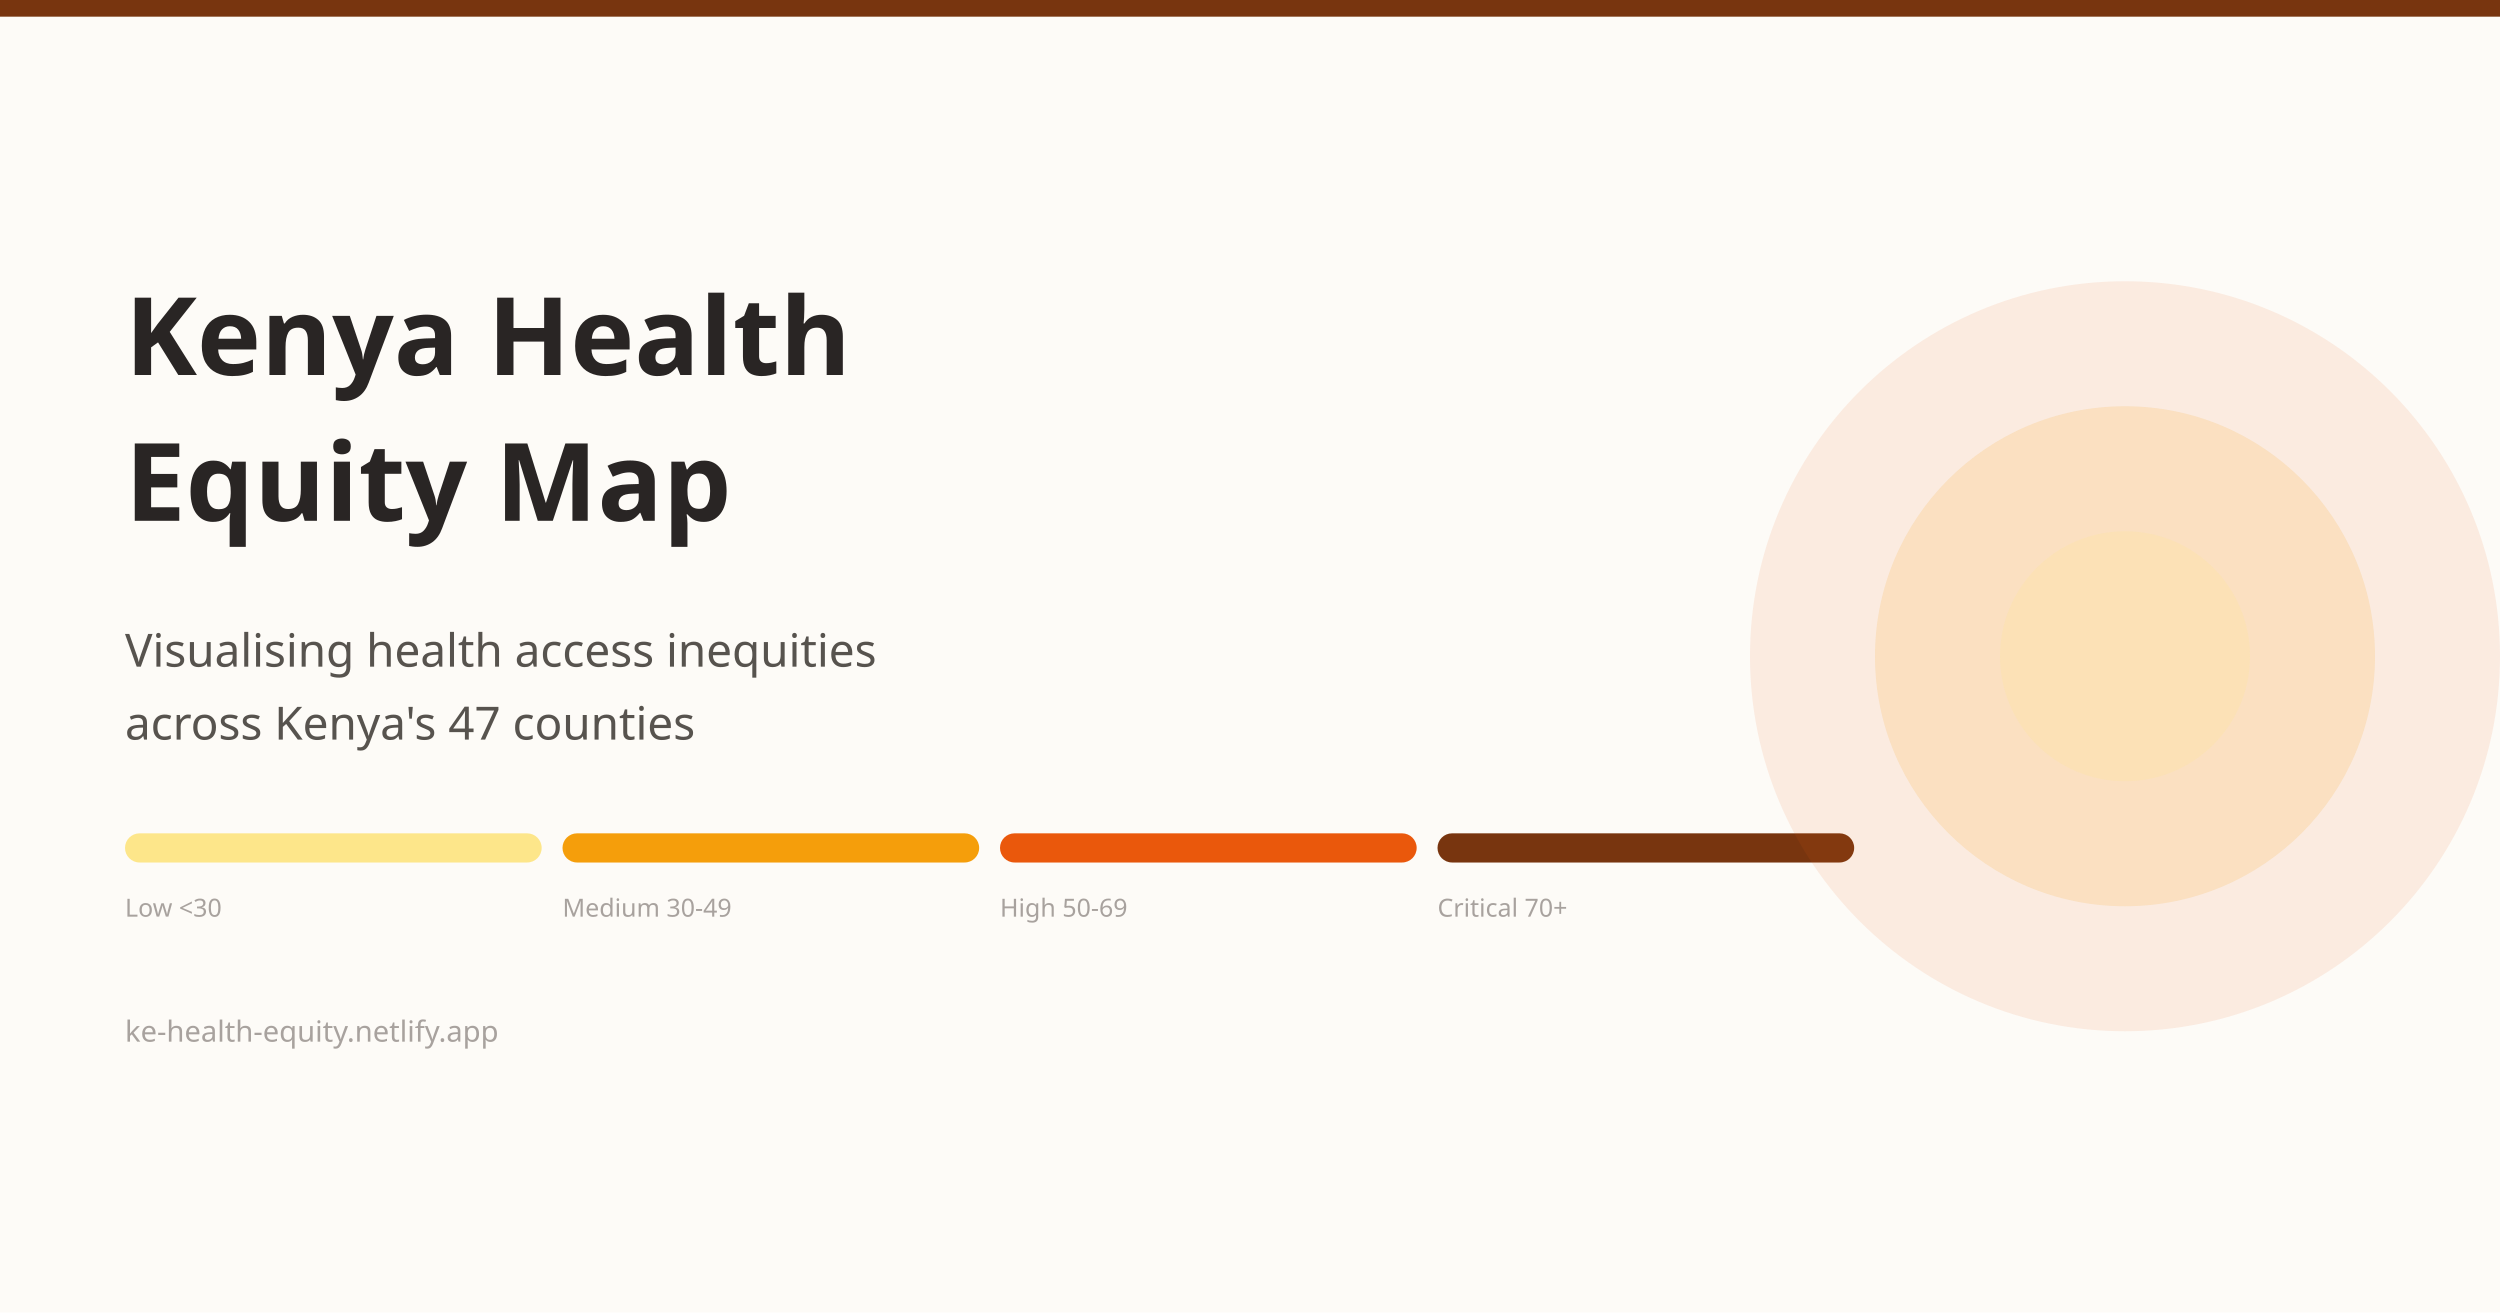
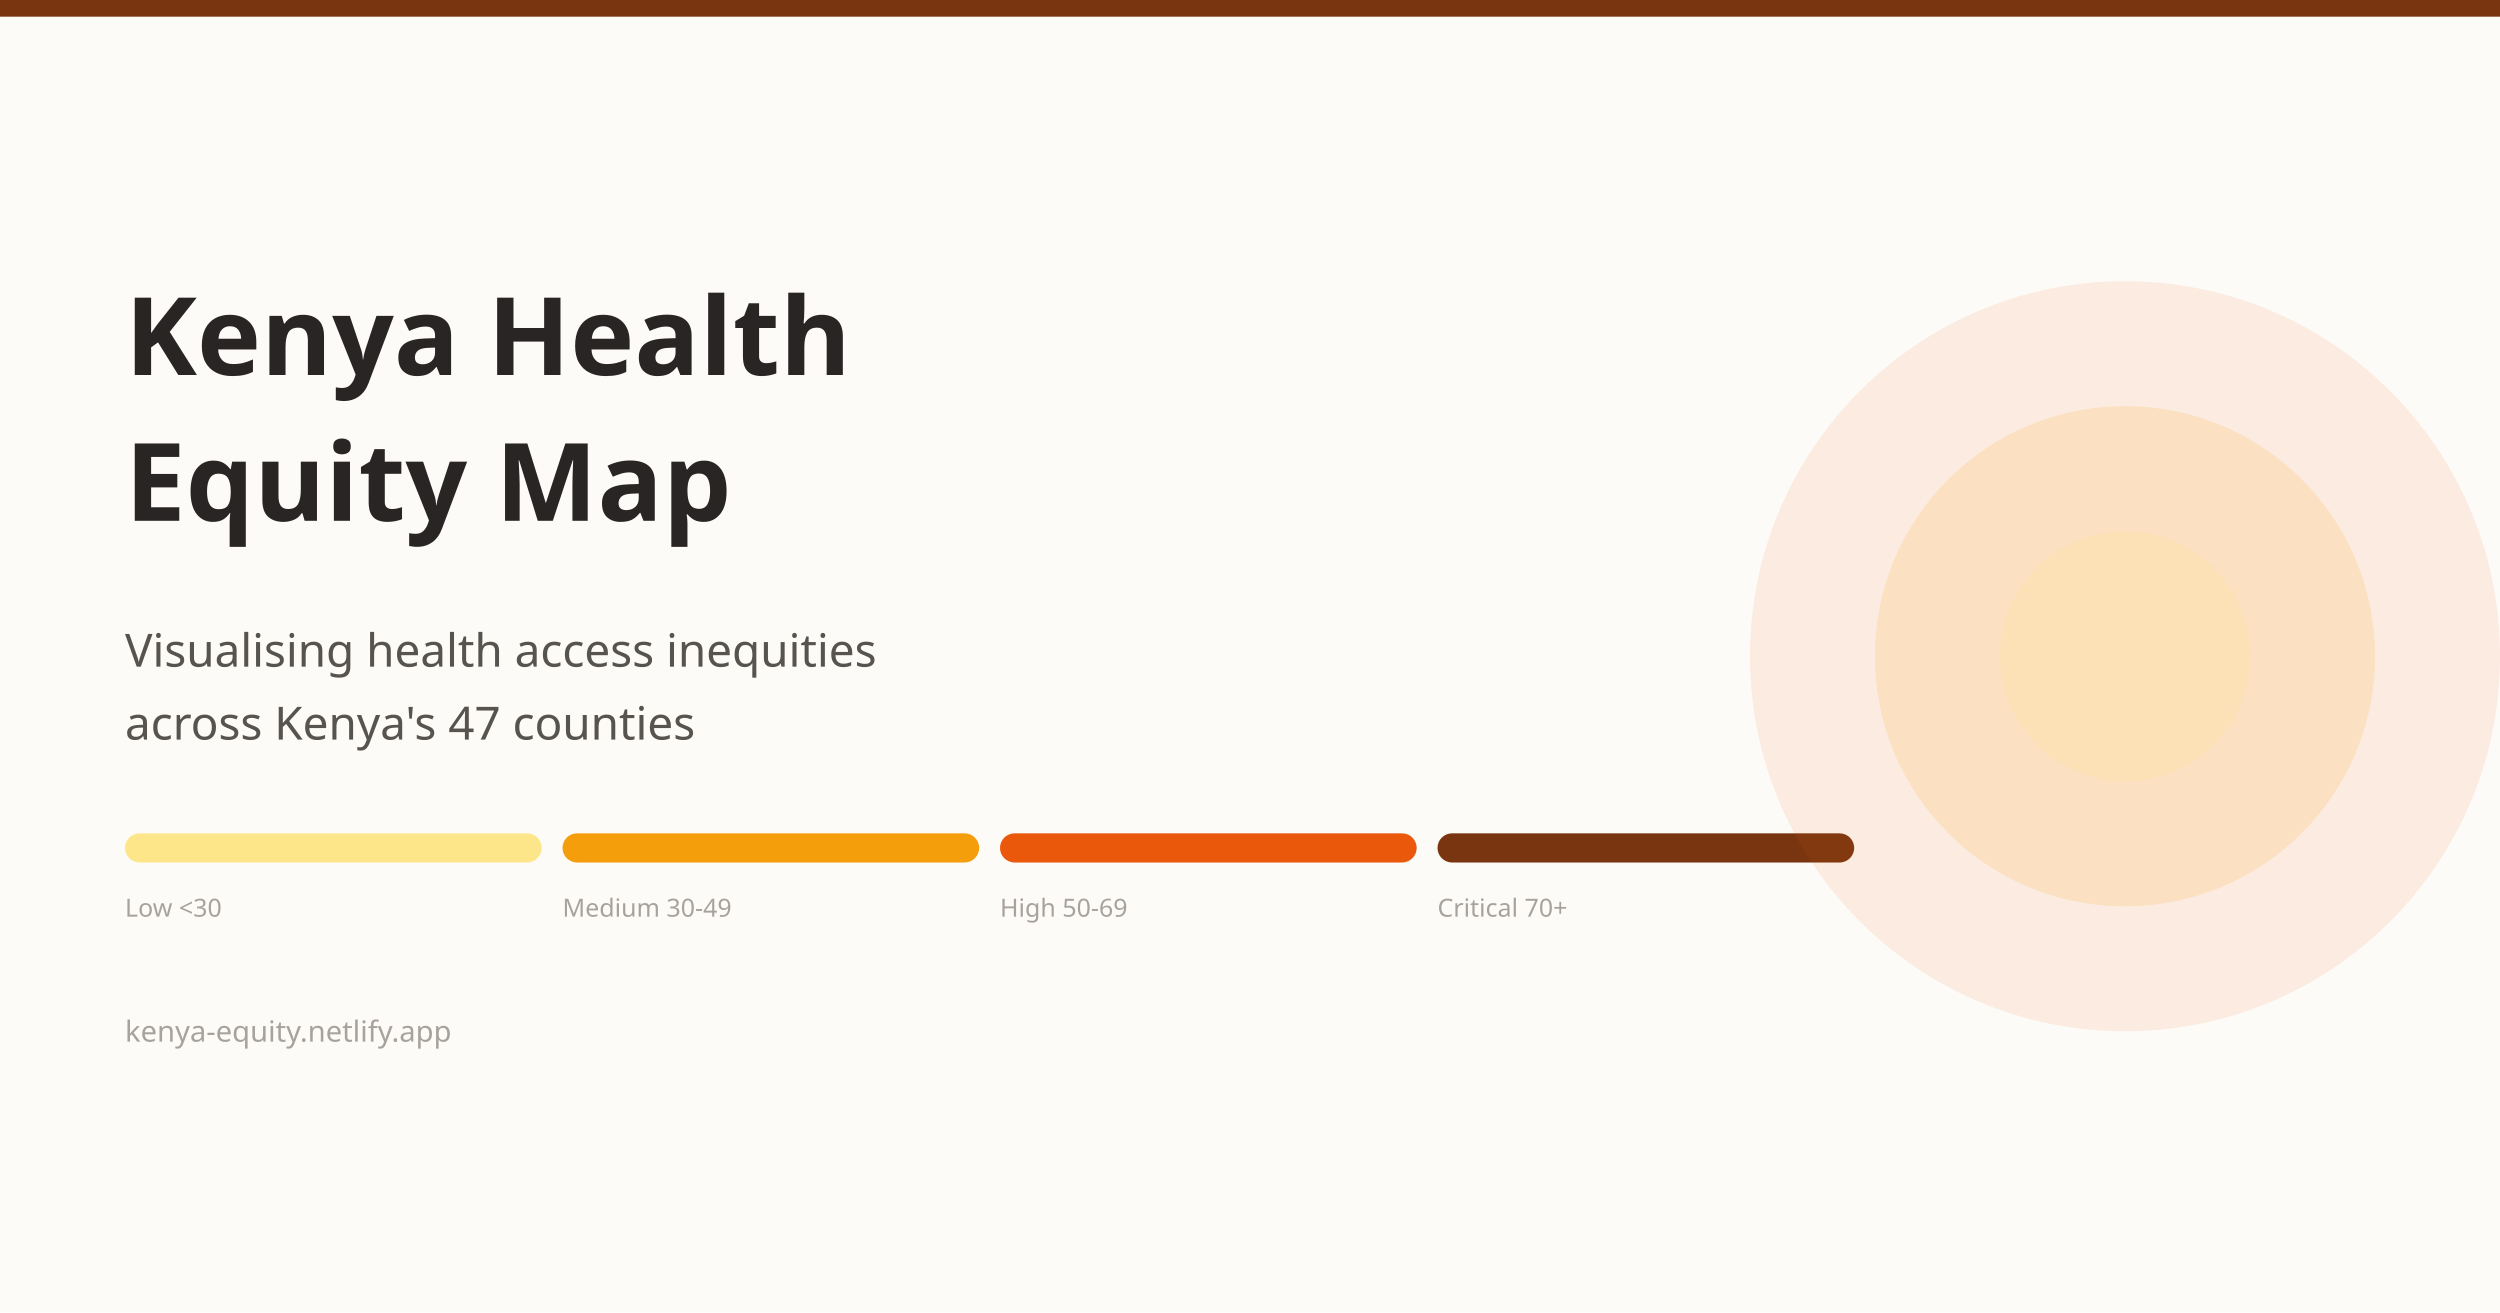
<svg xmlns="http://www.w3.org/2000/svg" width="1200" height="630">
  <rect width="1200" height="630" fill="#FDFBF7" />
  <rect x="0" y="0" width="1200" height="8" fill="#78350F" />
  <text x="60" y="180" font-family="system-ui, sans-serif" font-size="52" font-weight="700" fill="#292524">Kenya Health</text>
  <text x="60" y="250" font-family="system-ui, sans-serif" font-size="52" font-weight="700" fill="#292524">Equity Map</text>
  <text x="60" y="320" font-family="system-ui, sans-serif" font-size="22" fill="#57534E">Visualising health access inequities</text>
  <text x="60" y="355" font-family="system-ui, sans-serif" font-size="22" fill="#57534E">across Kenya's 47 counties</text>
  <rect x="60" y="400" width="200" height="14" rx="7" fill="#FDE68A" />
  <rect x="270" y="400" width="200" height="14" rx="7" fill="#F59E0B" />
  <rect x="480" y="400" width="200" height="14" rx="7" fill="#EA580C" />
  <rect x="690" y="400" width="200" height="14" rx="7" fill="#78350F" />
  <text x="60" y="440" font-family="system-ui, sans-serif" font-size="12" fill="#A8A29E">Low &lt;30</text>
  <text x="270" y="440" font-family="system-ui, sans-serif" font-size="12" fill="#A8A29E">Medium 30-49</text>
  <text x="480" y="440" font-family="system-ui, sans-serif" font-size="12" fill="#A8A29E">High 50-69</text>
  <text x="690" y="440" font-family="system-ui, sans-serif" font-size="12" fill="#A8A29E">Critical 70+</text>
-   <text x="60" y="500" font-family="system-ui, sans-serif" font-size="14" fill="#A8A29E">ke-health-equity.netlify.app</text>
+   <text x="60" y="500" font-family="system-ui, sans-serif" font-size="14" fill="#A8A29E">kenya-equity.netlify.app</text>
  <circle cx="1020" cy="315" r="180" fill="#EA580C" opacity="0.1" />
  <circle cx="1020" cy="315" r="120" fill="#F59E0B" opacity="0.15" />
  <circle cx="1020" cy="315" r="60" fill="#FDE68A" opacity="0.2" />
</svg>
